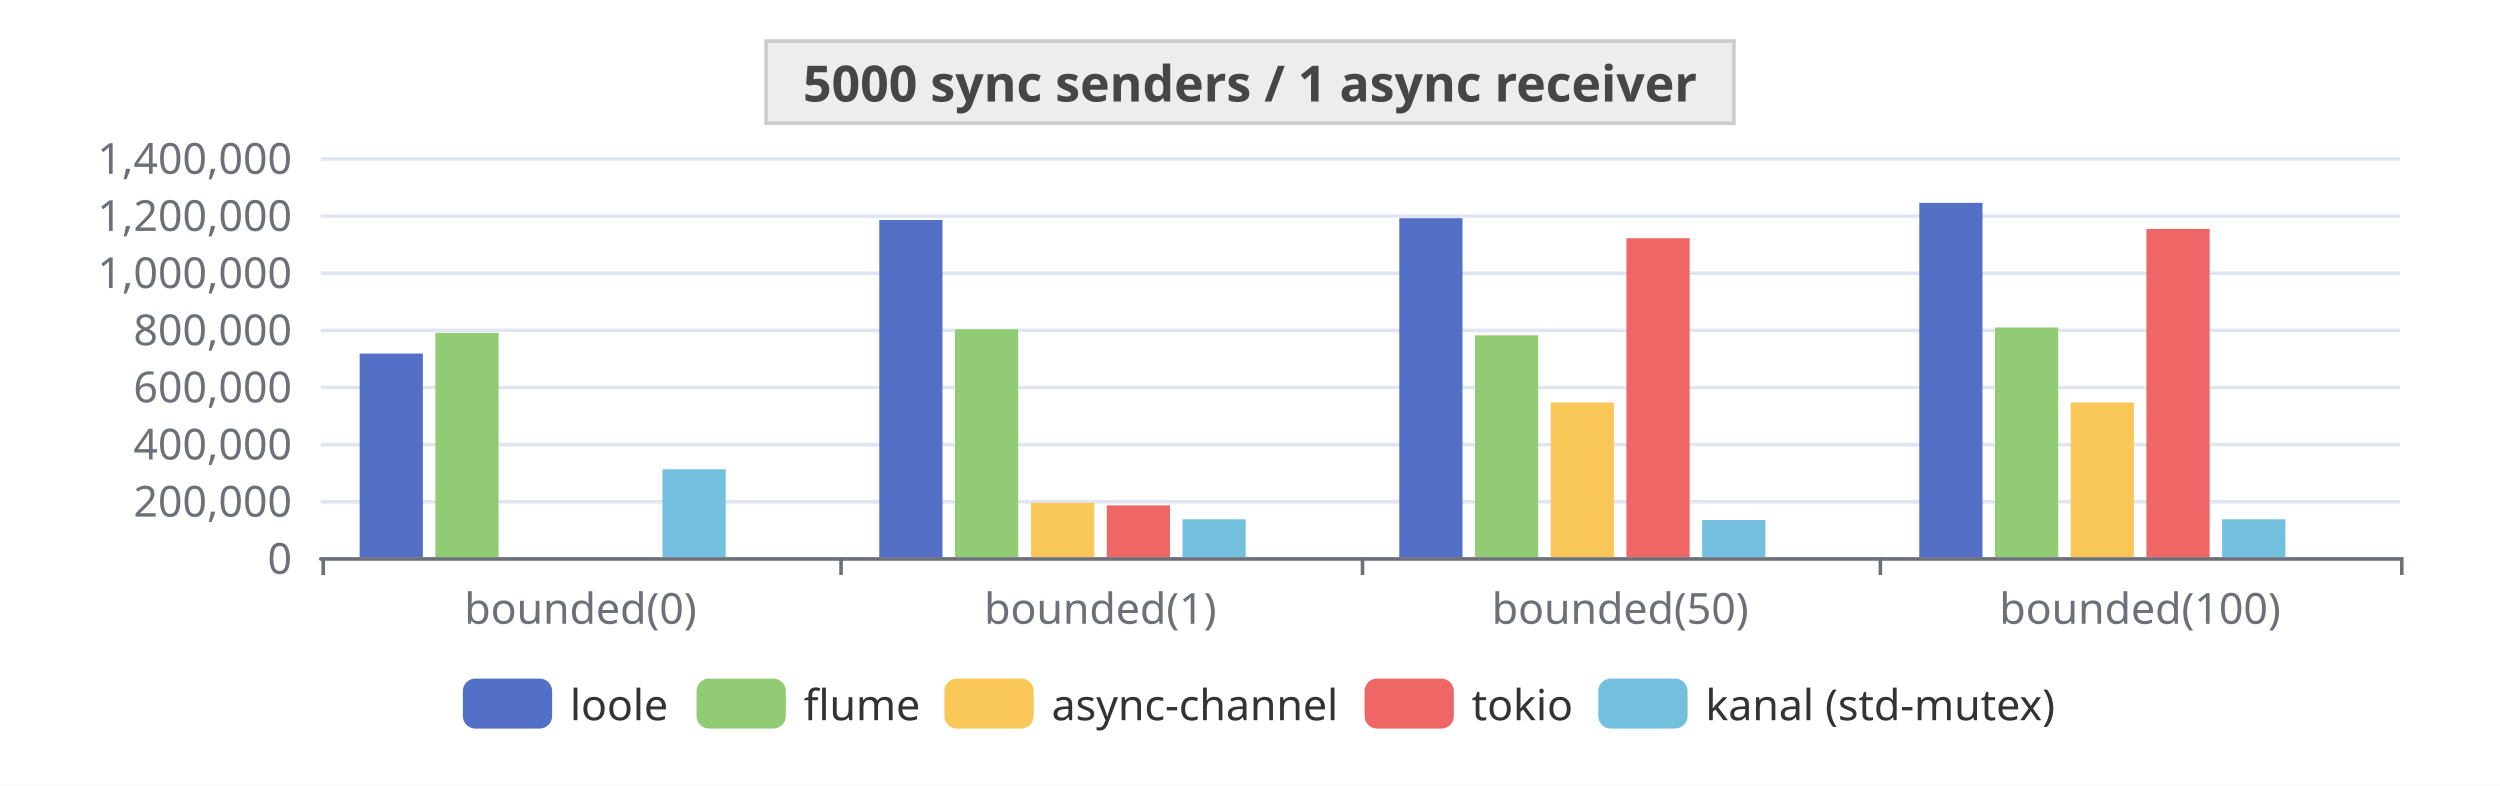
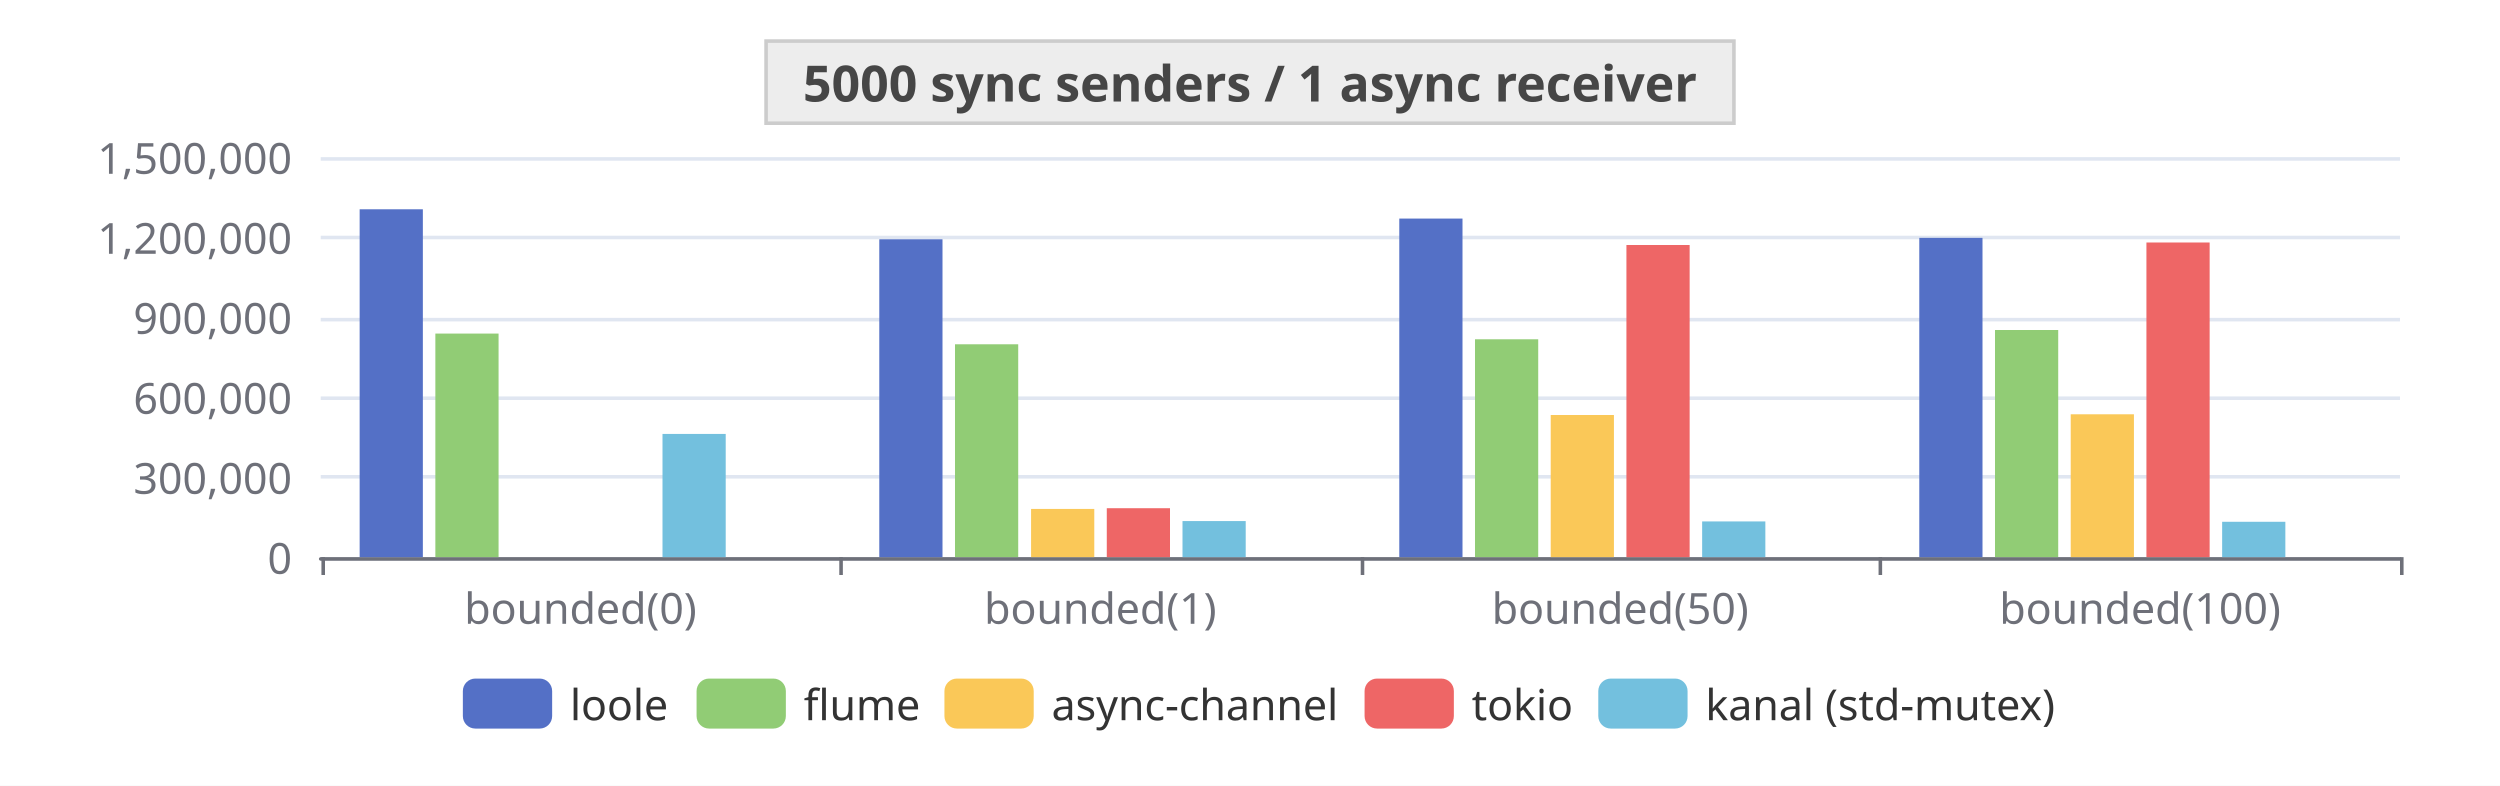
<svg xmlns="http://www.w3.org/2000/svg" width="700" height="220" version="1.1" baseProfile="full" viewBox="0 0 700 220">
  <rect width="700" height="220" x="0" y="0" id="0" fill="white" />
  <path d="M89.8 156.5L672 156.5" fill="none" stroke="#E0E6F1" />
-   <path d="M89.8 140.5L672 140.5" fill="none" stroke="#E0E6F1" />
-   <path d="M89.8 124.5L672 124.5" fill="none" stroke="#E0E6F1" />
-   <path d="M89.8 108.5L672 108.5" fill="none" stroke="#E0E6F1" />
-   <path d="M89.8 92.5L672 92.5" fill="none" stroke="#E0E6F1" />
-   <path d="M89.8 76.5L672 76.5" fill="none" stroke="#E0E6F1" />
-   <path d="M89.8 60.5L672 60.5" fill="none" stroke="#E0E6F1" />
+   <path d="M89.8 133.5L672 133.5" fill="none" stroke="#E0E6F1" />
+   <path d="M89.8 111.5L672 111.5" fill="none" stroke="#E0E6F1" />
+   <path d="M89.8 89.5L672 89.5" fill="none" stroke="#E0E6F1" />
+   <path d="M89.8 66.5L672 66.5" fill="none" stroke="#E0E6F1" />
  <path d="M89.8 44.5L672 44.5" fill="none" stroke="#E0E6F1" />
  <path d="M89.8 156.5L672 156.5" fill="none" stroke="#6E7079" stroke-linecap="round" />
  <path d="M90.5 156L90.5 161" fill="none" stroke="#6E7079" />
  <path d="M235.5 156L235.5 161" fill="none" stroke="#6E7079" />
  <path d="M381.5 156L381.5 161" fill="none" stroke="#6E7079" />
  <path d="M526.5 156L526.5 161" fill="none" stroke="#6E7079" />
  <path d="M672.5 156L672.5 161" fill="none" stroke="#6E7079" />
  <text dominant-baseline="central" text-anchor="end" style="font-size:12px;font-family:sans-serif;" transform="translate(81.76 156)" fill="#6E7079">0</text>
-   <text dominant-baseline="central" text-anchor="end" style="font-size:12px;font-family:sans-serif;" transform="translate(81.76 140)" fill="#6E7079">200,000</text>
-   <text dominant-baseline="central" text-anchor="end" style="font-size:12px;font-family:sans-serif;" transform="translate(81.76 124)" fill="#6E7079">400,000</text>
-   <text dominant-baseline="central" text-anchor="end" style="font-size:12px;font-family:sans-serif;" transform="translate(81.76 108)" fill="#6E7079">600,000</text>
-   <text dominant-baseline="central" text-anchor="end" style="font-size:12px;font-family:sans-serif;" transform="translate(81.76 92)" fill="#6E7079">800,000</text>
-   <text dominant-baseline="central" text-anchor="end" style="font-size:12px;font-family:sans-serif;" transform="translate(81.76 76)" fill="#6E7079">1,000,000</text>
-   <text dominant-baseline="central" text-anchor="end" style="font-size:12px;font-family:sans-serif;" transform="translate(81.76 60)" fill="#6E7079">1,200,000</text>
-   <text dominant-baseline="central" text-anchor="end" style="font-size:12px;font-family:sans-serif;" transform="translate(81.76 44)" fill="#6E7079">1,400,000</text>
+   <text dominant-baseline="central" text-anchor="end" style="font-size:12px;font-family:sans-serif;" transform="translate(81.76 133.6)" fill="#6E7079">300,000</text>
+   <text dominant-baseline="central" text-anchor="end" style="font-size:12px;font-family:sans-serif;" transform="translate(81.76 111.2)" fill="#6E7079">600,000</text>
+   <text dominant-baseline="central" text-anchor="end" style="font-size:12px;font-family:sans-serif;" transform="translate(81.76 88.8)" fill="#6E7079">900,000</text>
+   <text dominant-baseline="central" text-anchor="end" style="font-size:12px;font-family:sans-serif;" transform="translate(81.76 66.4)" fill="#6E7079">1,200,000</text>
+   <text dominant-baseline="central" text-anchor="end" style="font-size:12px;font-family:sans-serif;" transform="translate(81.76 44)" fill="#6E7079">1,500,000</text>
  <text dominant-baseline="central" text-anchor="middle" style="font-size:12px;font-family:sans-serif;" y="6" transform="translate(162.54 164)" fill="#6E7079">bounded(0)</text>
  <text dominant-baseline="central" text-anchor="middle" style="font-size:12px;font-family:sans-serif;" y="6" transform="translate(308.1 164)" fill="#6E7079">bounded(1)</text>
  <text dominant-baseline="central" text-anchor="middle" style="font-size:12px;font-family:sans-serif;" y="6" transform="translate(453.66 164)" fill="#6E7079">bounded(50)</text>
  <text dominant-baseline="central" text-anchor="middle" style="font-size:12px;font-family:sans-serif;" y="6" transform="translate(599.22 164)" fill="#6E7079">bounded(100)</text>
-   <path d="M100.7 156l17.7 0l0 -57l-17.7 0Z" fill="#5470c6" />
-   <path d="M246.2 156l17.7 0l0 -94.4l-17.7 0Z" fill="#5470c6" />
-   <path d="M391.8 156l17.7 0l0 -94.9l-17.7 0Z" fill="#5470c6" />
-   <path d="M537.4 156l17.7 0l0 -99.2l-17.7 0Z" fill="#5470c6" />
-   <path d="M121.9 156l17.7 0l0 -62.8l-17.7 0Z" fill="#91cc75" />
-   <path d="M267.4 156l17.7 0l0 -63.8l-17.7 0Z" fill="#91cc75" />
-   <path d="M413 156l17.7 0l0 -62.1l-17.7 0Z" fill="#91cc75" />
-   <path d="M558.6 156l17.7 0l0 -64.3l-17.7 0Z" fill="#91cc75" />
+   <path d="M100.7 156l17.7 0l0 -97.4l-17.7 0Z" fill="#5470c6" />
+   <path d="M246.2 156l17.7 0l0 -89l-17.7 0Z" fill="#5470c6" />
+   <path d="M391.8 156l17.7 0l0 -94.8l-17.7 0Z" fill="#5470c6" />
+   <path d="M537.4 156l17.7 0l0 -89.4l-17.7 0Z" fill="#5470c6" />
+   <path d="M121.9 156l17.7 0l0 -62.6l-17.7 0Z" fill="#91cc75" />
+   <path d="M267.4 156l17.7 0l0 -59.6l-17.7 0Z" fill="#91cc75" />
+   <path d="M413 156l17.7 0l0 -61l-17.7 0Z" fill="#91cc75" />
+   <path d="M558.6 156l17.7 0l0 -63.6l-17.7 0Z" fill="#91cc75" />
  <path d="M143.1 156l17.7 0l0 0l-17.7 0Z" fill="#fac858" />
-   <path d="M288.7 156l17.7 0l0 -15.2l-17.7 0Z" fill="#fac858" />
-   <path d="M434.2 156l17.7 0l0 -43.3l-17.7 0Z" fill="#fac858" />
-   <path d="M579.8 156l17.7 0l0 -43.3l-17.7 0Z" fill="#fac858" />
+   <path d="M288.7 156l17.7 0l0 -13.5l-17.7 0Z" fill="#fac858" />
+   <path d="M434.2 156l17.7 0l0 -39.8l-17.7 0Z" fill="#fac858" />
+   <path d="M579.8 156l17.7 0l0 -40l-17.7 0Z" fill="#fac858" />
  <path d="M164.3 156l17.7 0l0 0l-17.7 0Z" fill="#ee6666" />
-   <path d="M309.9 156l17.7 0l0 -14.5l-17.7 0Z" fill="#ee6666" />
-   <path d="M455.4 156l17.7 0l0 -89.3l-17.7 0Z" fill="#ee6666" />
-   <path d="M601 156l17.7 0l0 -91.9l-17.7 0Z" fill="#ee6666" />
-   <path d="M185.5 156l17.7 0l0 -24.6l-17.7 0Z" fill="#73c0de" />
-   <path d="M331.1 156l17.7 0l0 -10.6l-17.7 0Z" fill="#73c0de" />
-   <path d="M476.6 156l17.7 0l0 -10.4l-17.7 0Z" fill="#73c0de" />
-   <path d="M622.2 156l17.7 0l0 -10.6l-17.7 0Z" fill="#73c0de" />
+   <path d="M309.9 156l17.7 0l0 -13.7l-17.7 0Z" fill="#ee6666" />
+   <path d="M455.4 156l17.7 0l0 -87.4l-17.7 0Z" fill="#ee6666" />
+   <path d="M601 156l17.7 0l0 -88.1l-17.7 0Z" fill="#ee6666" />
+   <path d="M185.5 156l17.7 0l0 -34.5l-17.7 0Z" fill="#73c0de" />
+   <path d="M331.1 156l17.7 0l0 -10.1l-17.7 0Z" fill="#73c0de" />
+   <path d="M476.6 156l17.7 0l0 -10l-17.7 0Z" fill="#73c0de" />
+   <path d="M622.2 156l17.7 0l0 -9.9l-17.7 0Z" fill="#73c0de" />
  <path d="M206.7 156l17.7 0l0 0l-17.7 0Z" fill="#3ba272" />
  <path d="M352.3 156l17.7 0l0 0l-17.7 0Z" fill="#3ba272" />
  <path d="M497.8 156l17.7 0l0 0l-17.7 0Z" fill="#3ba272" />
  <path d="M643.4 156l17.7 0l0 0l-17.7 0Z" fill="#3ba272" />
  <path d="M-5 -5l450.8 0l0 24l-450.8 0Z" transform="translate(129.6 190)" fill="rgb(0,0,0)" fill-opacity="0" stroke="#ccc" stroke-width="0" />
  <path d="M3.5 0L21.5 0A3.5 3.5 0 0 1 25 3.5L25 10.5A3.5 3.5 0 0 1 21.5 14L3.5 14A3.5 3.5 0 0 1 0 10.5L0 3.5A3.5 3.5 0 0 1 3.5 0" transform="translate(129.6 190)" fill="#5470c6" />
  <text dominant-baseline="central" text-anchor="start" style="font-size:12px;font-family:sans-serif;" x="30" y="7" transform="translate(129.6 190)" fill="#333">loole</text>
  <path d="M3.5 0L21.5 0A3.5 3.5 0 0 1 25 3.5L25 10.5A3.5 3.5 0 0 1 21.5 14L3.5 14A3.5 3.5 0 0 1 0 10.5L0 3.5A3.5 3.5 0 0 1 3.5 0" transform="translate(195.04 190)" fill="#91cc75" />
  <text dominant-baseline="central" text-anchor="start" style="font-size:12px;font-family:sans-serif;" x="30" y="7" transform="translate(195.04 190)" fill="#333">flume</text>
  <path d="M3.5 0L21.5 0A3.5 3.5 0 0 1 25 3.5L25 10.5A3.5 3.5 0 0 1 21.5 14L3.5 14A3.5 3.5 0 0 1 0 10.5L0 3.5A3.5 3.5 0 0 1 3.5 0" transform="translate(264.44 190)" fill="#fac858" />
  <text dominant-baseline="central" text-anchor="start" style="font-size:12px;font-family:sans-serif;" x="30" y="7" transform="translate(264.44 190)" fill="#333">async-channel</text>
  <path d="M3.5 0L21.5 0A3.5 3.5 0 0 1 25 3.5L25 10.5A3.5 3.5 0 0 1 21.5 14L3.5 14A3.5 3.5 0 0 1 0 10.5L0 3.5A3.5 3.5 0 0 1 3.5 0" transform="translate(382.08 190)" fill="#ee6666" />
  <text dominant-baseline="central" text-anchor="start" style="font-size:12px;font-family:sans-serif;" x="30" y="7" transform="translate(382.08 190)" fill="#333">tokio</text>
  <path d="M3.5 0L21.5 0A3.5 3.5 0 0 1 25 3.5L25 10.5A3.5 3.5 0 0 1 21.5 14L3.5 14A3.5 3.5 0 0 1 0 10.5L0 3.5A3.5 3.5 0 0 1 3.5 0" transform="translate(447.52 190)" fill="#73c0de" />
  <text dominant-baseline="central" text-anchor="start" style="font-size:12px;font-family:sans-serif;" xml:space="preserve" x="30" y="7" transform="translate(447.52 190)" fill="#333">kanal (std-mutex)</text>
  <path d="M-135.5 -4.5l271 0l0 23l-271 0Z" transform="translate(350 16)" fill="#ddd8" stroke="#ccc" />
  <text dominant-baseline="central" text-anchor="middle" style="font-size:14px;font-family:sans-serif;font-weight:bold;" xml:space="preserve" y="7" transform="translate(350 16)" fill="#464646">5000 sync senders / 1 async receiver</text>
</svg>
